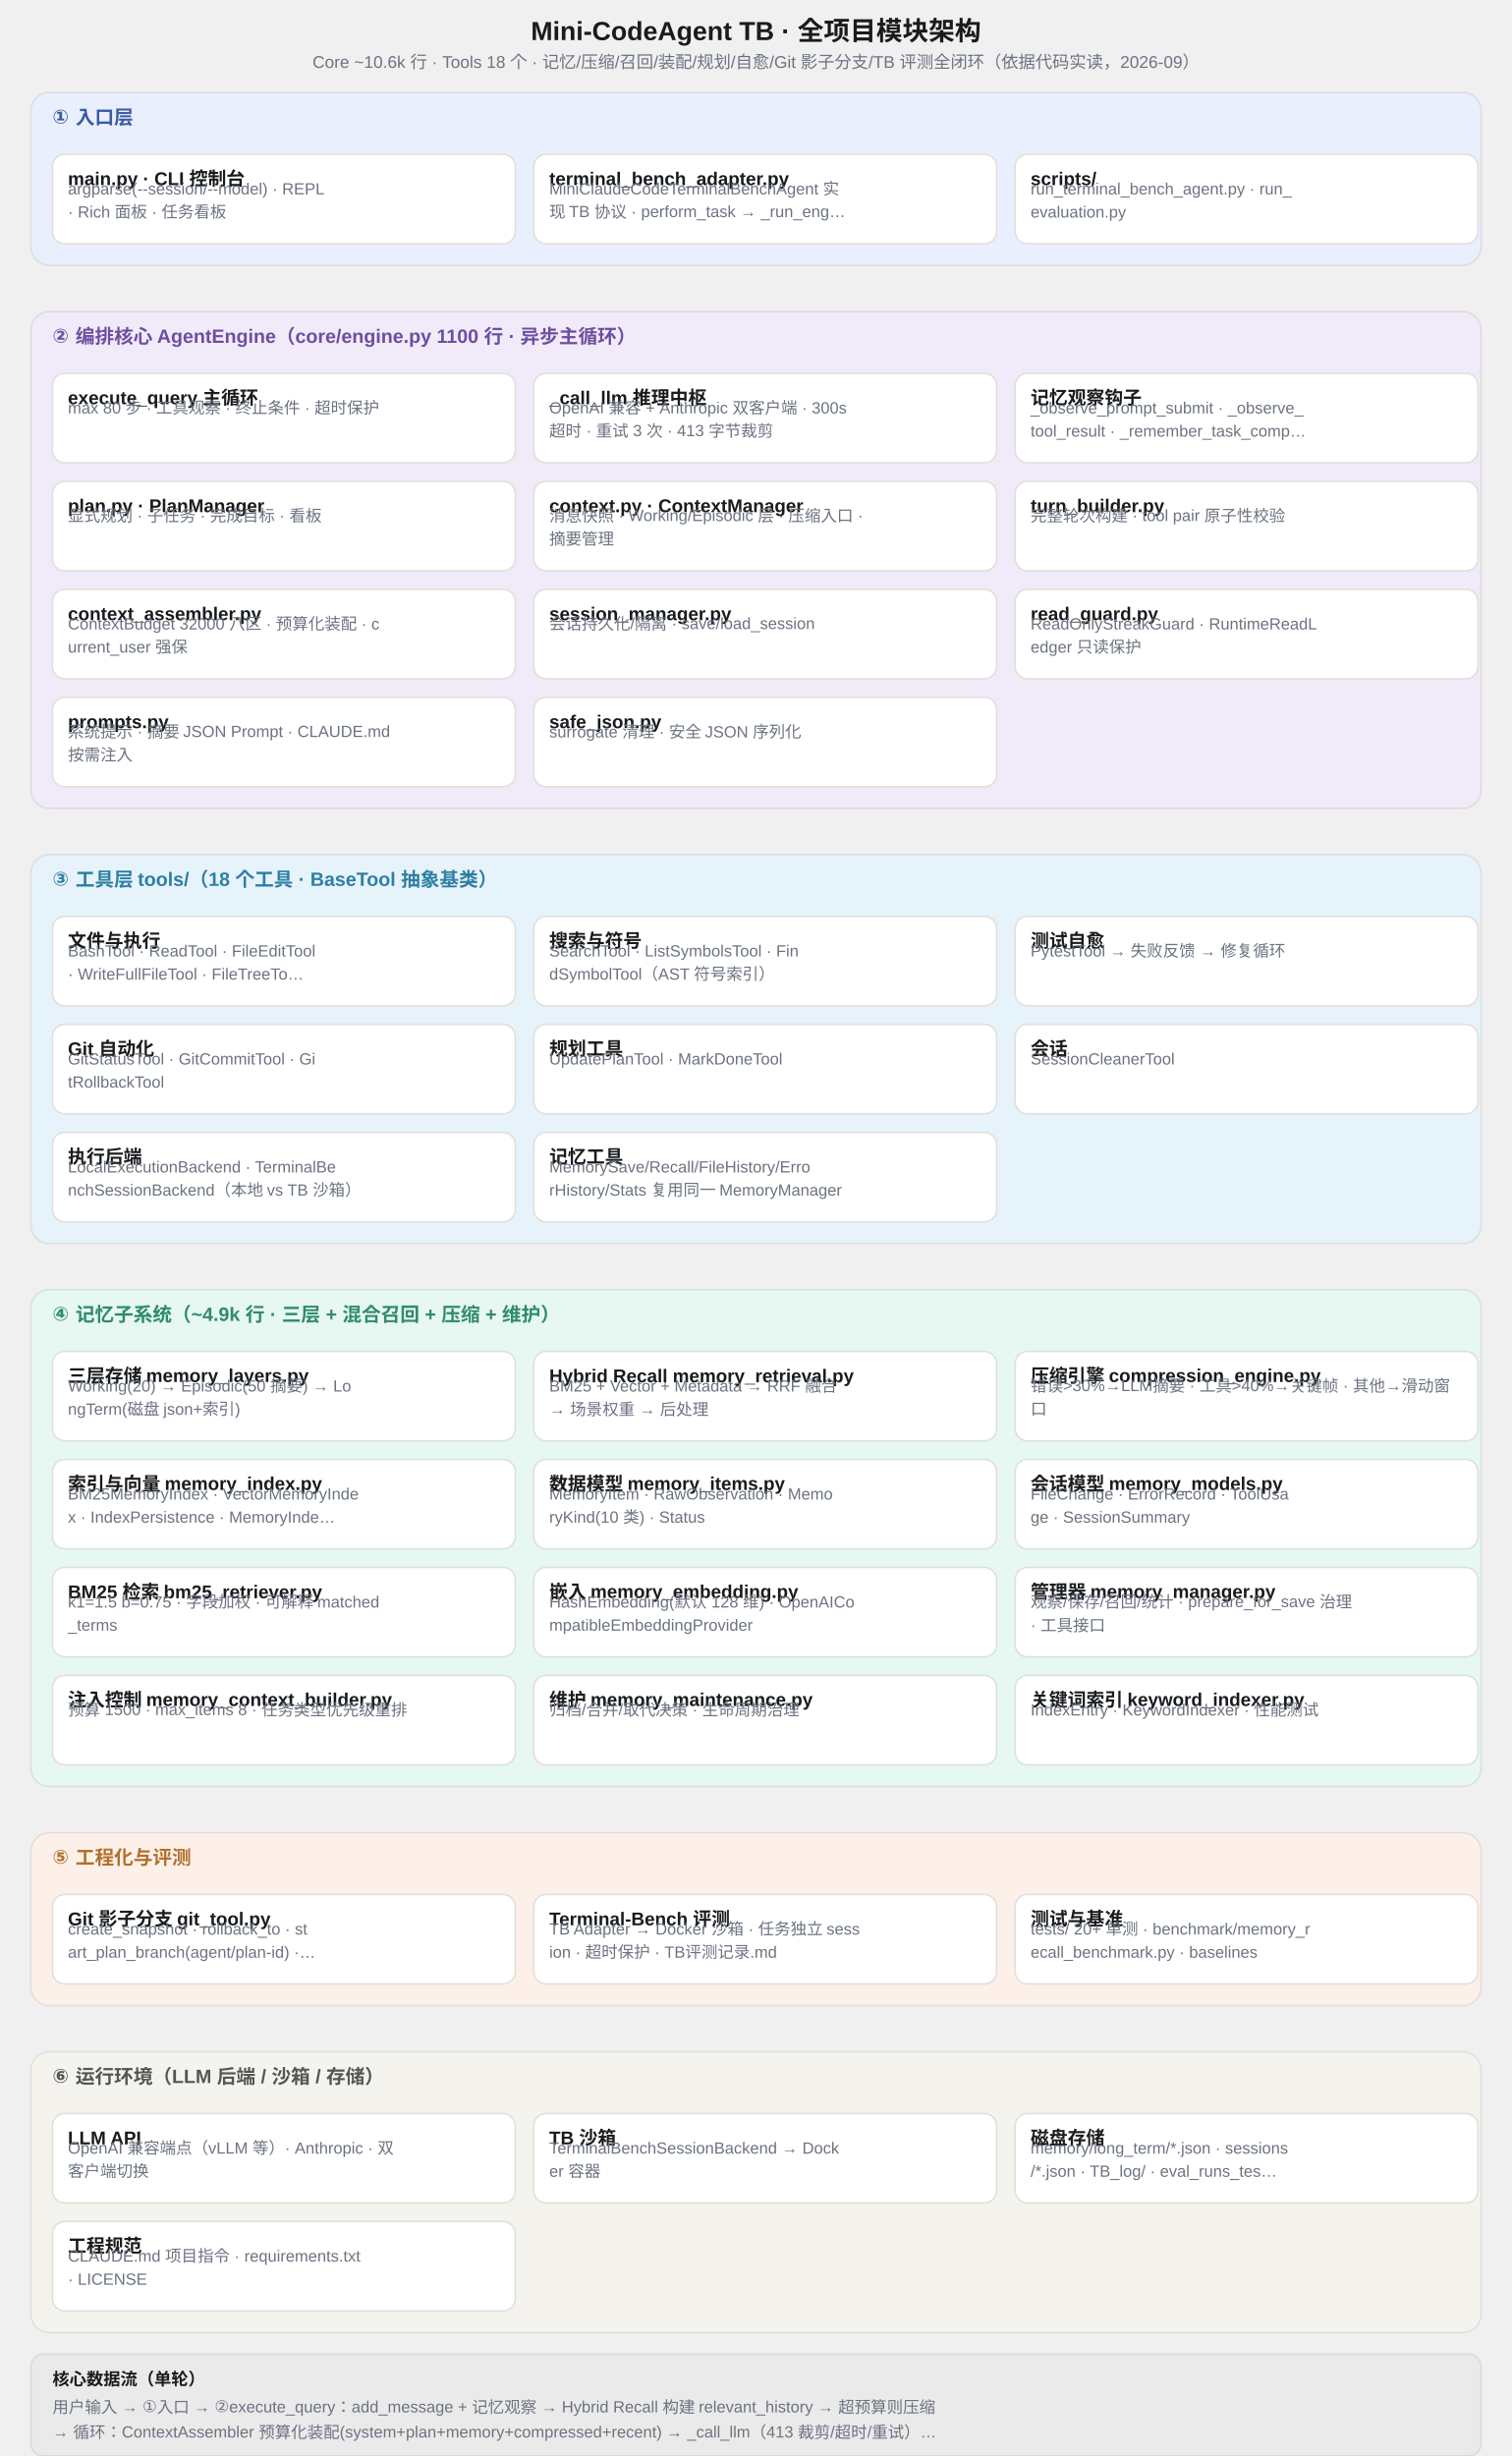
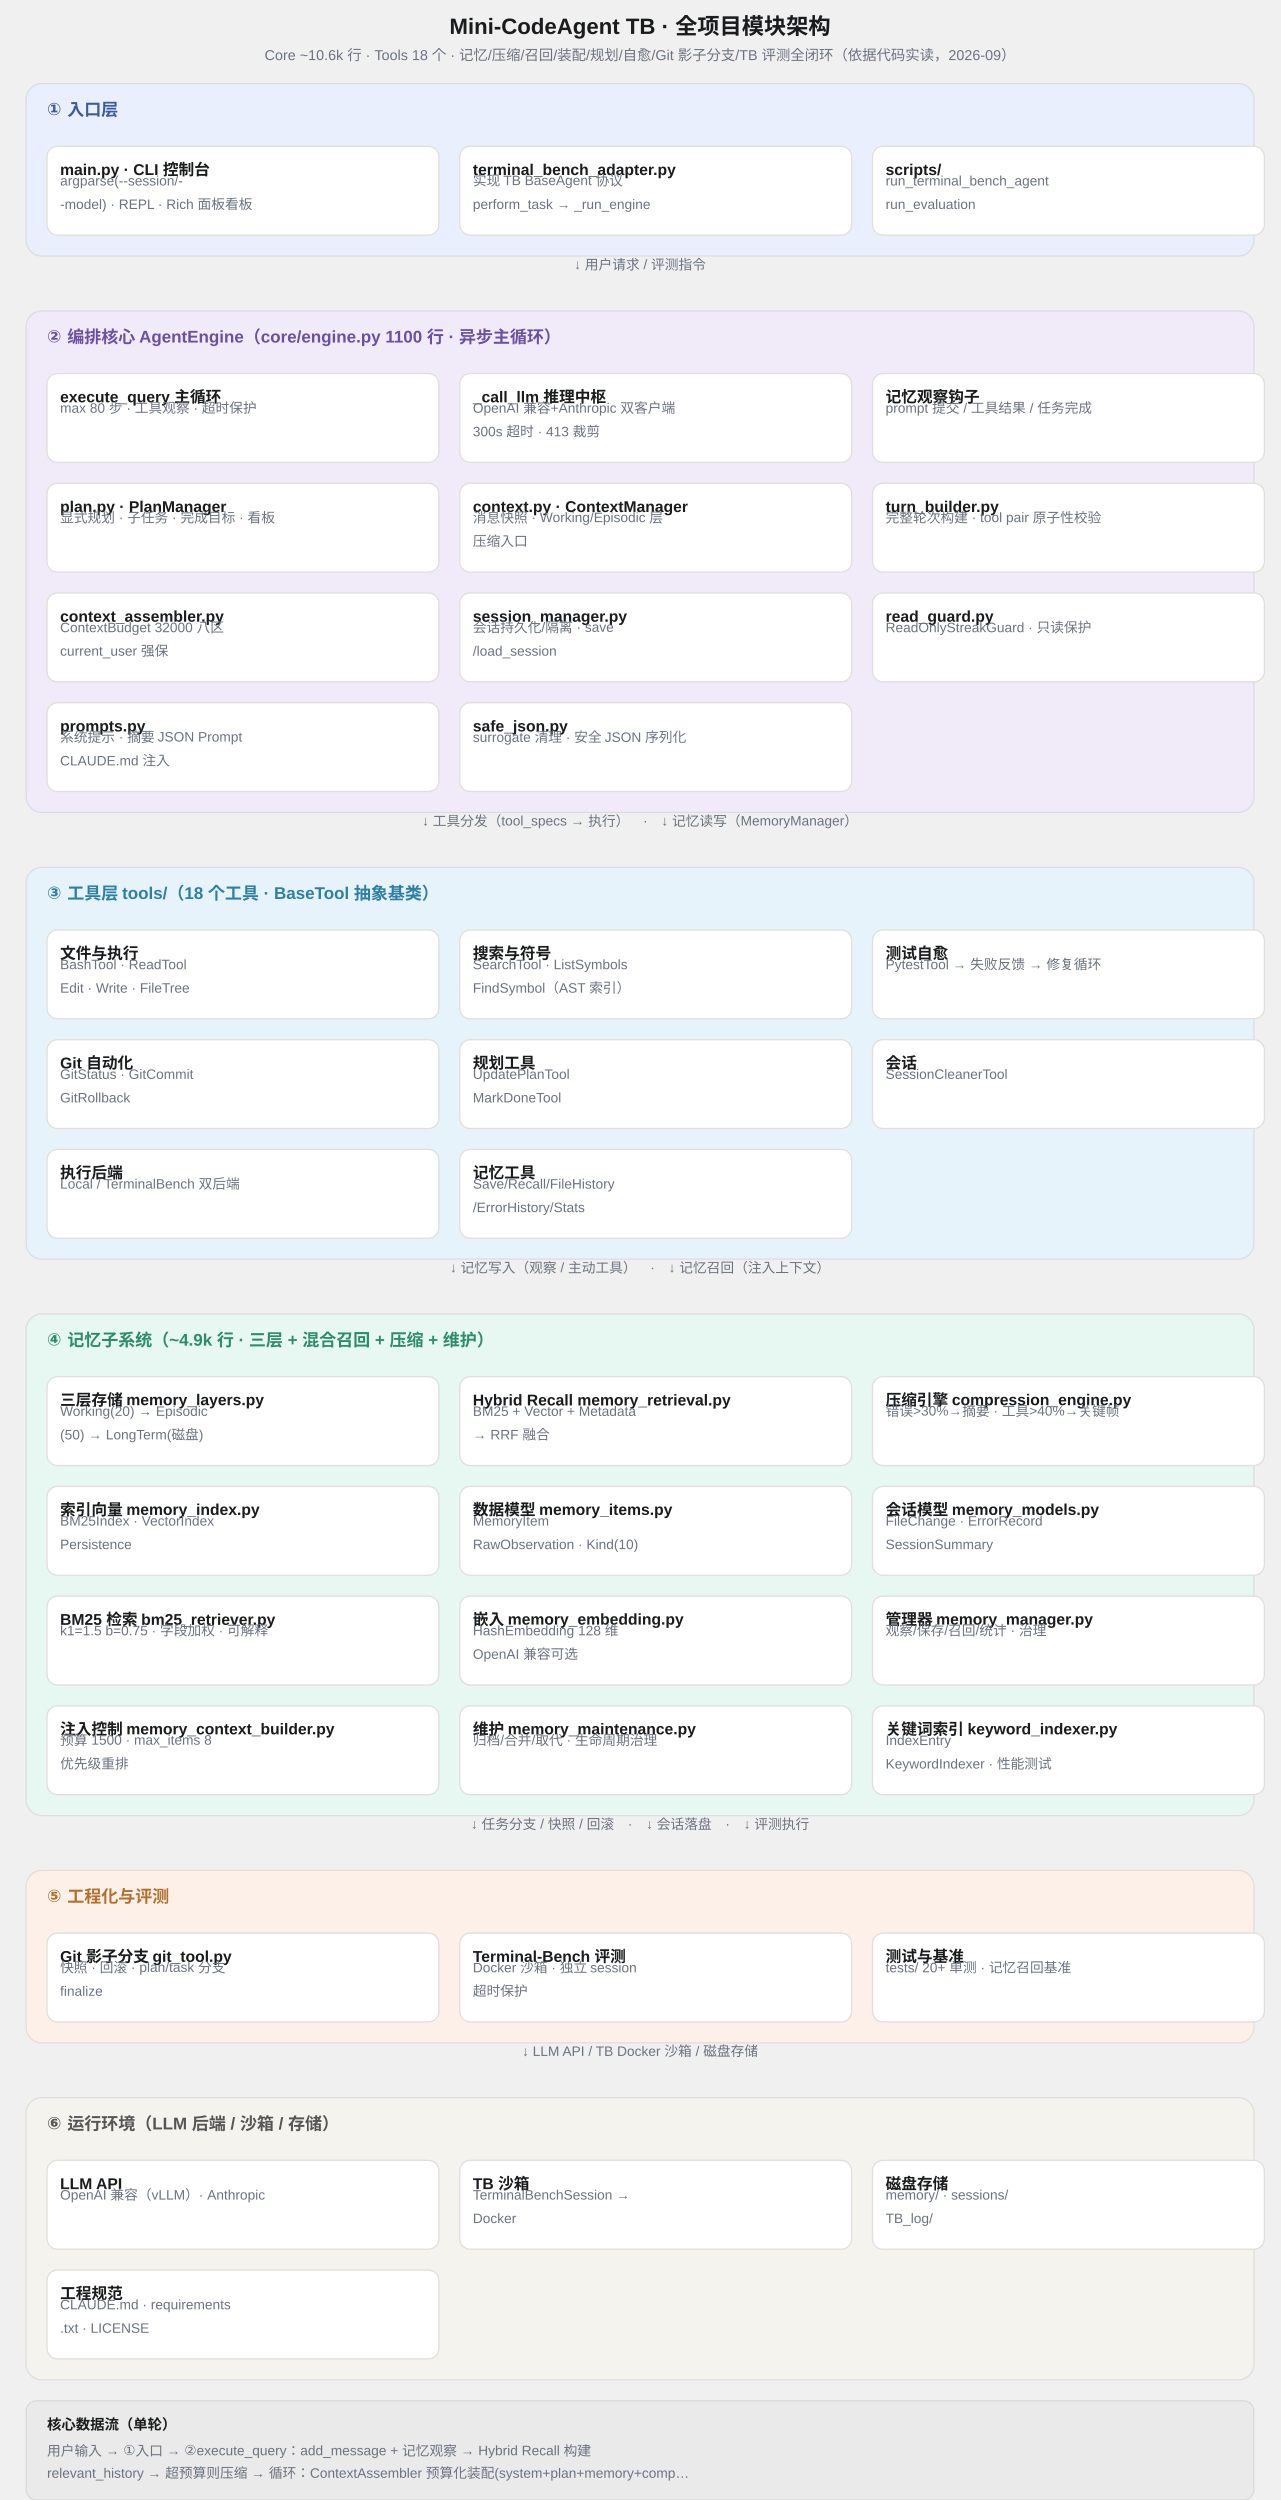
- <svg xmlns="http://www.w3.org/2000/svg" viewBox="0 0 980 1592" width="100%" font-family="'PingFang SC','Microsoft YaHei','Segoe UI',Arial,sans-serif">
+ <svg xmlns="http://www.w3.org/2000/svg" viewBox="0 0 980 1914" width="100%" font-family="'PingFang SC','Microsoft YaHei','Segoe UI',Arial,sans-serif">
  <text x="490.0" y="26" font-size="17" font-weight="600" fill="#1A1B1C" text-anchor="middle">Mini-CodeAgent TB · 全项目模块架构</text>
-   <text x="490.0" y="44" font-size="11" fill="#6B7280" text-anchor="middle">Core ~10.6k 行 · Tools 18 个 · 记忆/压缩/召回/装配/规划/自愈/Git 影子分支/TB 评测全闭环（依据代码实读，2026-09）</text>
-   <rect x="20" y="60" width="940" height="112" rx="12" fill="#E9EFFC" stroke="rgba(0,0,0,0.08)" />
-   <text x="34" y="80" font-size="12.5" font-weight="600" fill="#3A5BA0">① 入口层</text>
-   <rect x="34" y="100" width="300" height="58" rx="8" fill="#FFFFFF" stroke="#E0DFD9" />
-   <text x="44" y="120" font-size="12" font-weight="600" fill="#1A1B1C">main.py · CLI 控制台</text>
-   <text x="44" y="126" font-size="10.5" fill="#6B7280">argparse(--session/--model) · REPL</text>
-   <text x="44" y="141" font-size="10.5" fill="#6B7280"> · Rich 面板 · 任务看板</text>
-   <rect x="346" y="100" width="300" height="58" rx="8" fill="#FFFFFF" stroke="#E0DFD9" />
-   <text x="356" y="120" font-size="12" font-weight="600" fill="#1A1B1C">terminal_bench_adapter.py</text>
-   <text x="356" y="126" font-size="10.5" fill="#6B7280">MiniClaudeCodeTerminalBenchAgent 实</text>
-   <text x="356" y="141" font-size="10.5" fill="#6B7280">现 TB 协议 · perform_task → _run_eng…</text>
-   <rect x="658" y="100" width="300" height="58" rx="8" fill="#FFFFFF" stroke="#E0DFD9" />
-   <text x="668" y="120" font-size="12" font-weight="600" fill="#1A1B1C">scripts/</text>
-   <text x="668" y="126" font-size="10.5" fill="#6B7280">run_terminal_bench_agent.py · run_</text>
-   <text x="668" y="141" font-size="10.5" fill="#6B7280">evaluation.py</text>
-   <rect x="20" y="202" width="940" height="322" rx="12" fill="#F1EAF9" stroke="rgba(0,0,0,0.08)" />
-   <text x="34" y="222" font-size="12.5" font-weight="600" fill="#6B4FA0">② 编排核心 AgentEngine（core/engine.py 1100 行 · 异步主循环）</text>
-   <rect x="34" y="242" width="300" height="58" rx="8" fill="#FFFFFF" stroke="#E0DFD9" />
-   <text x="44" y="262" font-size="12" font-weight="600" fill="#1A1B1C">execute_query 主循环</text>
-   <text x="44" y="268" font-size="10.5" fill="#6B7280">max 80 步 · 工具观察 · 终止条件 · 超时保护</text>
-   <rect x="346" y="242" width="300" height="58" rx="8" fill="#FFFFFF" stroke="#E0DFD9" />
-   <text x="356" y="262" font-size="12" font-weight="600" fill="#1A1B1C">_call_llm 推理中枢</text>
-   <text x="356" y="268" font-size="10.5" fill="#6B7280">OpenAI 兼容 + Anthropic 双客户端 · 300s </text>
-   <text x="356" y="283" font-size="10.5" fill="#6B7280">超时 · 重试 3 次 · 413 字节裁剪</text>
-   <rect x="658" y="242" width="300" height="58" rx="8" fill="#FFFFFF" stroke="#E0DFD9" />
-   <text x="668" y="262" font-size="12" font-weight="600" fill="#1A1B1C">记忆观察钩子</text>
-   <text x="668" y="268" font-size="10.5" fill="#6B7280">_observe_prompt_submit · _observe_</text>
-   <text x="668" y="283" font-size="10.5" fill="#6B7280">tool_result · _remember_task_comp…</text>
-   <rect x="34" y="312" width="300" height="58" rx="8" fill="#FFFFFF" stroke="#E0DFD9" />
-   <text x="44" y="332" font-size="12" font-weight="600" fill="#1A1B1C">plan.py · PlanManager</text>
-   <text x="44" y="338" font-size="10.5" fill="#6B7280">显式规划 · 子任务 · 完成目标 · 看板</text>
-   <rect x="346" y="312" width="300" height="58" rx="8" fill="#FFFFFF" stroke="#E0DFD9" />
-   <text x="356" y="332" font-size="12" font-weight="600" fill="#1A1B1C">context.py · ContextManager</text>
-   <text x="356" y="338" font-size="10.5" fill="#6B7280">消息快照 · Working/Episodic 层 · 压缩入口 ·</text>
-   <text x="356" y="353" font-size="10.5" fill="#6B7280"> 摘要管理</text>
-   <rect x="658" y="312" width="300" height="58" rx="8" fill="#FFFFFF" stroke="#E0DFD9" />
-   <text x="668" y="332" font-size="12" font-weight="600" fill="#1A1B1C">turn_builder.py</text>
-   <text x="668" y="338" font-size="10.5" fill="#6B7280">完整轮次构建 · tool pair 原子性校验</text>
-   <rect x="34" y="382" width="300" height="58" rx="8" fill="#FFFFFF" stroke="#E0DFD9" />
-   <text x="44" y="402" font-size="12" font-weight="600" fill="#1A1B1C">context_assembler.py</text>
-   <text x="44" y="408" font-size="10.5" fill="#6B7280">ContextBudget 32000 八区 · 预算化装配 · c</text>
-   <text x="44" y="423" font-size="10.5" fill="#6B7280">urrent_user 强保</text>
-   <rect x="346" y="382" width="300" height="58" rx="8" fill="#FFFFFF" stroke="#E0DFD9" />
-   <text x="356" y="402" font-size="12" font-weight="600" fill="#1A1B1C">session_manager.py</text>
-   <text x="356" y="408" font-size="10.5" fill="#6B7280">会话持久化/隔离 · save/load_session</text>
-   <rect x="658" y="382" width="300" height="58" rx="8" fill="#FFFFFF" stroke="#E0DFD9" />
-   <text x="668" y="402" font-size="12" font-weight="600" fill="#1A1B1C">read_guard.py</text>
-   <text x="668" y="408" font-size="10.5" fill="#6B7280">ReadOnlyStreakGuard · RuntimeReadL</text>
-   <text x="668" y="423" font-size="10.5" fill="#6B7280">edger 只读保护</text>
-   <rect x="34" y="452" width="300" height="58" rx="8" fill="#FFFFFF" stroke="#E0DFD9" />
-   <text x="44" y="472" font-size="12" font-weight="600" fill="#1A1B1C">prompts.py</text>
-   <text x="44" y="478" font-size="10.5" fill="#6B7280">系统提示 · 摘要 JSON Prompt · CLAUDE.md </text>
-   <text x="44" y="493" font-size="10.5" fill="#6B7280">按需注入</text>
-   <rect x="346" y="452" width="300" height="58" rx="8" fill="#FFFFFF" stroke="#E0DFD9" />
-   <text x="356" y="472" font-size="12" font-weight="600" fill="#1A1B1C">safe_json.py</text>
-   <text x="356" y="478" font-size="10.5" fill="#6B7280">surrogate 清理 · 安全 JSON 序列化</text>
-   <rect x="20" y="554" width="940" height="252" rx="12" fill="#E7F3FA" stroke="rgba(0,0,0,0.08)" />
-   <text x="34" y="574" font-size="12.5" font-weight="600" fill="#2E7FA3">③ 工具层 tools/（18 个工具 · BaseTool 抽象基类）</text>
-   <rect x="34" y="594" width="300" height="58" rx="8" fill="#FFFFFF" stroke="#E0DFD9" />
-   <text x="44" y="614" font-size="12" font-weight="600" fill="#1A1B1C">文件与执行</text>
-   <text x="44" y="620" font-size="10.5" fill="#6B7280">BashTool · ReadTool · FileEditTool</text>
-   <text x="44" y="635" font-size="10.5" fill="#6B7280"> · WriteFullFileTool · FileTreeTo…</text>
-   <rect x="346" y="594" width="300" height="58" rx="8" fill="#FFFFFF" stroke="#E0DFD9" />
-   <text x="356" y="614" font-size="12" font-weight="600" fill="#1A1B1C">搜索与符号</text>
-   <text x="356" y="620" font-size="10.5" fill="#6B7280">SearchTool · ListSymbolsTool · Fin</text>
-   <text x="356" y="635" font-size="10.5" fill="#6B7280">dSymbolTool（AST 符号索引）</text>
-   <rect x="658" y="594" width="300" height="58" rx="8" fill="#FFFFFF" stroke="#E0DFD9" />
-   <text x="668" y="614" font-size="12" font-weight="600" fill="#1A1B1C">测试自愈</text>
-   <text x="668" y="620" font-size="10.5" fill="#6B7280">PytestTool → 失败反馈 → 修复循环</text>
-   <rect x="34" y="664" width="300" height="58" rx="8" fill="#FFFFFF" stroke="#E0DFD9" />
-   <text x="44" y="684" font-size="12" font-weight="600" fill="#1A1B1C">Git 自动化</text>
-   <text x="44" y="690" font-size="10.5" fill="#6B7280">GitStatusTool · GitCommitTool · Gi</text>
-   <text x="44" y="705" font-size="10.5" fill="#6B7280">tRollbackTool</text>
-   <rect x="346" y="664" width="300" height="58" rx="8" fill="#FFFFFF" stroke="#E0DFD9" />
-   <text x="356" y="684" font-size="12" font-weight="600" fill="#1A1B1C">规划工具</text>
-   <text x="356" y="690" font-size="10.5" fill="#6B7280">UpdatePlanTool · MarkDoneTool</text>
-   <rect x="658" y="664" width="300" height="58" rx="8" fill="#FFFFFF" stroke="#E0DFD9" />
-   <text x="668" y="684" font-size="12" font-weight="600" fill="#1A1B1C">会话</text>
-   <text x="668" y="690" font-size="10.5" fill="#6B7280">SessionCleanerTool</text>
-   <rect x="34" y="734" width="300" height="58" rx="8" fill="#FFFFFF" stroke="#E0DFD9" />
-   <text x="44" y="754" font-size="12" font-weight="600" fill="#1A1B1C">执行后端</text>
-   <text x="44" y="760" font-size="10.5" fill="#6B7280">LocalExecutionBackend · TerminalBe</text>
-   <text x="44" y="775" font-size="10.5" fill="#6B7280">nchSessionBackend（本地 vs TB 沙箱）</text>
-   <rect x="346" y="734" width="300" height="58" rx="8" fill="#FFFFFF" stroke="#E0DFD9" />
-   <text x="356" y="754" font-size="12" font-weight="600" fill="#1A1B1C">记忆工具</text>
-   <text x="356" y="760" font-size="10.5" fill="#6B7280">MemorySave/Recall/FileHistory/Erro</text>
-   <text x="356" y="775" font-size="10.5" fill="#6B7280">rHistory/Stats 复用同一 MemoryManager</text>
-   <rect x="20" y="836" width="940" height="322" rx="12" fill="#E7F7F1" stroke="rgba(0,0,0,0.08)" />
-   <text x="34" y="856" font-size="12.5" font-weight="600" fill="#2E8B6B">④ 记忆子系统（~4.9k 行 · 三层 + 混合召回 + 压缩 + 维护）</text>
-   <rect x="34" y="876" width="300" height="58" rx="8" fill="#FFFFFF" stroke="#E0DFD9" />
-   <text x="44" y="896" font-size="12" font-weight="600" fill="#1A1B1C">三层存储 memory_layers.py</text>
-   <text x="44" y="902" font-size="10.5" fill="#6B7280">Working(20) → Episodic(50 摘要) → Lo</text>
-   <text x="44" y="917" font-size="10.5" fill="#6B7280">ngTerm(磁盘 json+索引)</text>
-   <rect x="346" y="876" width="300" height="58" rx="8" fill="#FFFFFF" stroke="#E0DFD9" />
-   <text x="356" y="896" font-size="12" font-weight="600" fill="#1A1B1C">Hybrid Recall memory_retrieval.py</text>
-   <text x="356" y="902" font-size="10.5" fill="#6B7280">BM25 + Vector + Metadata → RRF 融合 </text>
-   <text x="356" y="917" font-size="10.5" fill="#6B7280">→ 场景权重 → 后处理</text>
-   <rect x="658" y="876" width="300" height="58" rx="8" fill="#FFFFFF" stroke="#E0DFD9" />
-   <text x="668" y="896" font-size="12" font-weight="600" fill="#1A1B1C">压缩引擎 compression_engine.py</text>
-   <text x="668" y="902" font-size="10.5" fill="#6B7280">错误&gt;30%→LLM摘要 · 工具&gt;40%→关键帧 · 其他→滑动窗</text>
-   <text x="668" y="917" font-size="10.5" fill="#6B7280">口</text>
-   <rect x="34" y="946" width="300" height="58" rx="8" fill="#FFFFFF" stroke="#E0DFD9" />
-   <text x="44" y="966" font-size="12" font-weight="600" fill="#1A1B1C">索引与向量 memory_index.py</text>
-   <text x="44" y="972" font-size="10.5" fill="#6B7280">BM25MemoryIndex · VectorMemoryInde</text>
-   <text x="44" y="987" font-size="10.5" fill="#6B7280">x · IndexPersistence · MemoryInde…</text>
-   <rect x="346" y="946" width="300" height="58" rx="8" fill="#FFFFFF" stroke="#E0DFD9" />
-   <text x="356" y="966" font-size="12" font-weight="600" fill="#1A1B1C">数据模型 memory_items.py</text>
-   <text x="356" y="972" font-size="10.5" fill="#6B7280">MemoryItem · RawObservation · Memo</text>
-   <text x="356" y="987" font-size="10.5" fill="#6B7280">ryKind(10 类) · Status</text>
-   <rect x="658" y="946" width="300" height="58" rx="8" fill="#FFFFFF" stroke="#E0DFD9" />
-   <text x="668" y="966" font-size="12" font-weight="600" fill="#1A1B1C">会话模型 memory_models.py</text>
-   <text x="668" y="972" font-size="10.5" fill="#6B7280">FileChange · ErrorRecord · ToolUsa</text>
-   <text x="668" y="987" font-size="10.5" fill="#6B7280">ge · SessionSummary</text>
-   <rect x="34" y="1016" width="300" height="58" rx="8" fill="#FFFFFF" stroke="#E0DFD9" />
-   <text x="44" y="1036" font-size="12" font-weight="600" fill="#1A1B1C">BM25 检索 bm25_retriever.py</text>
-   <text x="44" y="1042" font-size="10.5" fill="#6B7280">k1=1.5 b=0.75 · 字段加权 · 可解释 matched</text>
-   <text x="44" y="1057" font-size="10.5" fill="#6B7280">_terms</text>
-   <rect x="346" y="1016" width="300" height="58" rx="8" fill="#FFFFFF" stroke="#E0DFD9" />
-   <text x="356" y="1036" font-size="12" font-weight="600" fill="#1A1B1C">嵌入 memory_embedding.py</text>
-   <text x="356" y="1042" font-size="10.5" fill="#6B7280">HashEmbedding(默认 128 维) · OpenAICo</text>
-   <text x="356" y="1057" font-size="10.5" fill="#6B7280">mpatibleEmbeddingProvider</text>
-   <rect x="658" y="1016" width="300" height="58" rx="8" fill="#FFFFFF" stroke="#E0DFD9" />
-   <text x="668" y="1036" font-size="12" font-weight="600" fill="#1A1B1C">管理器 memory_manager.py</text>
-   <text x="668" y="1042" font-size="10.5" fill="#6B7280">观察/保存/召回/统计 · prepare_for_save 治理 </text>
-   <text x="668" y="1057" font-size="10.5" fill="#6B7280">· 工具接口</text>
-   <rect x="34" y="1086" width="300" height="58" rx="8" fill="#FFFFFF" stroke="#E0DFD9" />
-   <text x="44" y="1106" font-size="12" font-weight="600" fill="#1A1B1C">注入控制 memory_context_builder.py</text>
-   <text x="44" y="1112" font-size="10.5" fill="#6B7280">预算 1500 · max_items 8 · 任务类型优先级重排</text>
-   <rect x="346" y="1086" width="300" height="58" rx="8" fill="#FFFFFF" stroke="#E0DFD9" />
-   <text x="356" y="1106" font-size="12" font-weight="600" fill="#1A1B1C">维护 memory_maintenance.py</text>
-   <text x="356" y="1112" font-size="10.5" fill="#6B7280">归档/合并/取代决策 · 生命周期治理</text>
-   <rect x="658" y="1086" width="300" height="58" rx="8" fill="#FFFFFF" stroke="#E0DFD9" />
-   <text x="668" y="1106" font-size="12" font-weight="600" fill="#1A1B1C">关键词索引 keyword_indexer.py</text>
-   <text x="668" y="1112" font-size="10.5" fill="#6B7280">IndexEntry · KeywordIndexer · 性能测试</text>
-   <rect x="20" y="1188" width="940" height="112" rx="12" fill="#FDF0E9" stroke="rgba(0,0,0,0.08)" />
-   <text x="34" y="1208" font-size="12.5" font-weight="600" fill="#B0702E">⑤ 工程化与评测</text>
-   <rect x="34" y="1228" width="300" height="58" rx="8" fill="#FFFFFF" stroke="#E0DFD9" />
-   <text x="44" y="1248" font-size="12" font-weight="600" fill="#1A1B1C">Git 影子分支 git_tool.py</text>
-   <text x="44" y="1254" font-size="10.5" fill="#6B7280">create_snapshot · rollback_to · st</text>
-   <text x="44" y="1269" font-size="10.5" fill="#6B7280">art_plan_branch(agent/plan-id) ·…</text>
-   <rect x="346" y="1228" width="300" height="58" rx="8" fill="#FFFFFF" stroke="#E0DFD9" />
-   <text x="356" y="1248" font-size="12" font-weight="600" fill="#1A1B1C">Terminal-Bench 评测</text>
-   <text x="356" y="1254" font-size="10.5" fill="#6B7280">TB Adapter → Docker 沙箱 · 任务独立 sess</text>
-   <text x="356" y="1269" font-size="10.5" fill="#6B7280">ion · 超时保护 · TB评测记录.md</text>
-   <rect x="658" y="1228" width="300" height="58" rx="8" fill="#FFFFFF" stroke="#E0DFD9" />
-   <text x="668" y="1248" font-size="12" font-weight="600" fill="#1A1B1C">测试与基准</text>
-   <text x="668" y="1254" font-size="10.5" fill="#6B7280">tests/ 20+ 单测 · benchmark/memory_r</text>
-   <text x="668" y="1269" font-size="10.5" fill="#6B7280">ecall_benchmark.py · baselines</text>
-   <rect x="20" y="1330" width="940" height="182" rx="12" fill="#F4F3EE" stroke="rgba(0,0,0,0.08)" />
-   <text x="34" y="1350" font-size="12.5" font-weight="600" fill="#555555">⑥ 运行环境（LLM 后端 / 沙箱 / 存储）</text>
-   <rect x="34" y="1370" width="300" height="58" rx="8" fill="#FFFFFF" stroke="#E0DFD9" />
-   <text x="44" y="1390" font-size="12" font-weight="600" fill="#1A1B1C">LLM API</text>
-   <text x="44" y="1396" font-size="10.5" fill="#6B7280">OpenAI 兼容端点（vLLM 等）· Anthropic · 双</text>
-   <text x="44" y="1411" font-size="10.5" fill="#6B7280">客户端切换</text>
-   <rect x="346" y="1370" width="300" height="58" rx="8" fill="#FFFFFF" stroke="#E0DFD9" />
-   <text x="356" y="1390" font-size="12" font-weight="600" fill="#1A1B1C">TB 沙箱</text>
-   <text x="356" y="1396" font-size="10.5" fill="#6B7280">TerminalBenchSessionBackend → Dock</text>
-   <text x="356" y="1411" font-size="10.5" fill="#6B7280">er 容器</text>
-   <rect x="658" y="1370" width="300" height="58" rx="8" fill="#FFFFFF" stroke="#E0DFD9" />
-   <text x="668" y="1390" font-size="12" font-weight="600" fill="#1A1B1C">磁盘存储</text>
-   <text x="668" y="1396" font-size="10.5" fill="#6B7280">memory/long_term/*.json · sessions</text>
-   <text x="668" y="1411" font-size="10.5" fill="#6B7280">/*.json · TB_log/ · eval_runs_tes…</text>
-   <rect x="34" y="1440" width="300" height="58" rx="8" fill="#FFFFFF" stroke="#E0DFD9" />
-   <text x="44" y="1460" font-size="12" font-weight="600" fill="#1A1B1C">工程规范</text>
-   <text x="44" y="1466" font-size="10.5" fill="#6B7280">CLAUDE.md 项目指令 · requirements.txt </text>
-   <text x="44" y="1481" font-size="10.5" fill="#6B7280">· LICENSE</text>
-   <rect x="20" y="1526" width="940" height="66" rx="8" fill="rgba(0,0,0,0.025)" stroke="rgba(0,0,0,0.08)" />
-   <text x="34" y="1546" font-size="11" font-weight="600" fill="#1A1B1C">核心数据流（单轮）</text>
-   <text x="34" y="1564" font-size="10.5" fill="#6B7280">用户输入 → ①入口 → ②execute_query：add_message + 记忆观察 → Hybrid Recall 构建 relevant_history → 超预算则压缩 </text>
-   <text x="34" y="1580" font-size="10.5" fill="#6B7280">→ 循环：ContextAssembler 预算化装配(system+plan+memory+compressed+recent) → _call_llm（413 裁剪/超时/重试）…</text>
+   <text x="490.0" y="46" font-size="11" fill="#6B7280" text-anchor="middle">Core ~10.6k 行 · Tools 18 个 · 记忆/压缩/召回/装配/规划/自愈/Git 影子分支/TB 评测全闭环（依据代码实读，2026-09）</text>
+   <rect x="20" y="64" width="940" height="132" rx="12" fill="#E9EFFC" stroke="rgba(0,0,0,0.08)" />
+   <text x="36" y="88" font-size="13" font-weight="600" fill="#3A5BA0">① 入口层</text>
+   <rect x="36" y="112" width="300" height="68" rx="8" fill="#FFFFFF" stroke="#E0DFD9" />
+   <text x="46" y="134" font-size="12" font-weight="600" fill="#1A1B1C">main.py · CLI 控制台</text>
+   <text x="46" y="142" font-size="10.5" fill="#6B7280">argparse(--session/-</text>
+   <text x="46" y="160" font-size="10.5" fill="#6B7280">-model) · REPL · Rich 面板看板</text>
+   <rect x="352" y="112" width="300" height="68" rx="8" fill="#FFFFFF" stroke="#E0DFD9" />
+   <text x="362" y="134" font-size="12" font-weight="600" fill="#1A1B1C">terminal_bench_adapter.py</text>
+   <text x="362" y="142" font-size="10.5" fill="#6B7280">实现 TB BaseAgent 协议 </text>
+   <text x="362" y="160" font-size="10.5" fill="#6B7280">perform_task → _run_engine</text>
+   <rect x="668" y="112" width="300" height="68" rx="8" fill="#FFFFFF" stroke="#E0DFD9" />
+   <text x="678" y="134" font-size="12" font-weight="600" fill="#1A1B1C">scripts/</text>
+   <text x="678" y="142" font-size="10.5" fill="#6B7280">run_terminal_bench_agent</text>
+   <text x="678" y="160" font-size="10.5" fill="#6B7280">run_evaluation</text>
+   <text x="490.0" y="206" font-size="10.5" fill="#6B7280" text-anchor="middle">↓ 用户请求 / 评测指令</text>
+   <rect x="20" y="238" width="940" height="384" rx="12" fill="#F1EAF9" stroke="rgba(0,0,0,0.08)" />
+   <text x="36" y="262" font-size="13" font-weight="600" fill="#6B4FA0">② 编排核心 AgentEngine（core/engine.py 1100 行 · 异步主循环）</text>
+   <rect x="36" y="286" width="300" height="68" rx="8" fill="#FFFFFF" stroke="#E0DFD9" />
+   <text x="46" y="308" font-size="12" font-weight="600" fill="#1A1B1C">execute_query 主循环</text>
+   <text x="46" y="316" font-size="10.5" fill="#6B7280">max 80 步 · 工具观察 · 超时保护</text>
+   <rect x="352" y="286" width="300" height="68" rx="8" fill="#FFFFFF" stroke="#E0DFD9" />
+   <text x="362" y="308" font-size="12" font-weight="600" fill="#1A1B1C">_call_llm 推理中枢</text>
+   <text x="362" y="316" font-size="10.5" fill="#6B7280">OpenAI 兼容+Anthropic 双客户端</text>
+   <text x="362" y="334" font-size="10.5" fill="#6B7280">300s 超时 · 413 裁剪</text>
+   <rect x="668" y="286" width="300" height="68" rx="8" fill="#FFFFFF" stroke="#E0DFD9" />
+   <text x="678" y="308" font-size="12" font-weight="600" fill="#1A1B1C">记忆观察钩子</text>
+   <text x="678" y="316" font-size="10.5" fill="#6B7280">prompt 提交 / 工具结果 / 任务完成</text>
+   <rect x="36" y="370" width="300" height="68" rx="8" fill="#FFFFFF" stroke="#E0DFD9" />
+   <text x="46" y="392" font-size="12" font-weight="600" fill="#1A1B1C">plan.py · PlanManager</text>
+   <text x="46" y="400" font-size="10.5" fill="#6B7280">显式规划 · 子任务 · 完成目标 · 看板</text>
+   <rect x="352" y="370" width="300" height="68" rx="8" fill="#FFFFFF" stroke="#E0DFD9" />
+   <text x="362" y="392" font-size="12" font-weight="600" fill="#1A1B1C">context.py · ContextManager</text>
+   <text x="362" y="400" font-size="10.5" fill="#6B7280">消息快照 · Working/Episodic 层</text>
+   <text x="362" y="418" font-size="10.5" fill="#6B7280">压缩入口</text>
+   <rect x="668" y="370" width="300" height="68" rx="8" fill="#FFFFFF" stroke="#E0DFD9" />
+   <text x="678" y="392" font-size="12" font-weight="600" fill="#1A1B1C">turn_builder.py</text>
+   <text x="678" y="400" font-size="10.5" fill="#6B7280">完整轮次构建 · tool pair 原子性校验</text>
+   <rect x="36" y="454" width="300" height="68" rx="8" fill="#FFFFFF" stroke="#E0DFD9" />
+   <text x="46" y="476" font-size="12" font-weight="600" fill="#1A1B1C">context_assembler.py</text>
+   <text x="46" y="484" font-size="10.5" fill="#6B7280">ContextBudget 32000 八区 </text>
+   <text x="46" y="502" font-size="10.5" fill="#6B7280">current_user 强保</text>
+   <rect x="352" y="454" width="300" height="68" rx="8" fill="#FFFFFF" stroke="#E0DFD9" />
+   <text x="362" y="476" font-size="12" font-weight="600" fill="#1A1B1C">session_manager.py</text>
+   <text x="362" y="484" font-size="10.5" fill="#6B7280">会话持久化/隔离 · save</text>
+   <text x="362" y="502" font-size="10.5" fill="#6B7280">/load_session</text>
+   <rect x="668" y="454" width="300" height="68" rx="8" fill="#FFFFFF" stroke="#E0DFD9" />
+   <text x="678" y="476" font-size="12" font-weight="600" fill="#1A1B1C">read_guard.py</text>
+   <text x="678" y="484" font-size="10.5" fill="#6B7280">ReadOnlyStreakGuard · 只读保护</text>
+   <rect x="36" y="538" width="300" height="68" rx="8" fill="#FFFFFF" stroke="#E0DFD9" />
+   <text x="46" y="560" font-size="12" font-weight="600" fill="#1A1B1C">prompts.py</text>
+   <text x="46" y="568" font-size="10.5" fill="#6B7280">系统提示 · 摘要 JSON Prompt </text>
+   <text x="46" y="586" font-size="10.5" fill="#6B7280">CLAUDE.md 注入</text>
+   <rect x="352" y="538" width="300" height="68" rx="8" fill="#FFFFFF" stroke="#E0DFD9" />
+   <text x="362" y="560" font-size="12" font-weight="600" fill="#1A1B1C">safe_json.py</text>
+   <text x="362" y="568" font-size="10.5" fill="#6B7280">surrogate 清理 · 安全 JSON 序列化</text>
+   <text x="490.0" y="632" font-size="10.5" fill="#6B7280" text-anchor="middle">↓ 工具分发（tool_specs → 执行）　·　↓ 记忆读写（MemoryManager）</text>
+   <rect x="20" y="664" width="940" height="300" rx="12" fill="#E7F3FA" stroke="rgba(0,0,0,0.08)" />
+   <text x="36" y="688" font-size="13" font-weight="600" fill="#2E7FA3">③ 工具层 tools/（18 个工具 · BaseTool 抽象基类）</text>
+   <rect x="36" y="712" width="300" height="68" rx="8" fill="#FFFFFF" stroke="#E0DFD9" />
+   <text x="46" y="734" font-size="12" font-weight="600" fill="#1A1B1C">文件与执行</text>
+   <text x="46" y="742" font-size="10.5" fill="#6B7280">BashTool · ReadTool </text>
+   <text x="46" y="760" font-size="10.5" fill="#6B7280">Edit · Write · FileTree</text>
+   <rect x="352" y="712" width="300" height="68" rx="8" fill="#FFFFFF" stroke="#E0DFD9" />
+   <text x="362" y="734" font-size="12" font-weight="600" fill="#1A1B1C">搜索与符号</text>
+   <text x="362" y="742" font-size="10.5" fill="#6B7280">SearchTool · ListSymbols</text>
+   <text x="362" y="760" font-size="10.5" fill="#6B7280">FindSymbol（AST 索引）</text>
+   <rect x="668" y="712" width="300" height="68" rx="8" fill="#FFFFFF" stroke="#E0DFD9" />
+   <text x="678" y="734" font-size="12" font-weight="600" fill="#1A1B1C">测试自愈</text>
+   <text x="678" y="742" font-size="10.5" fill="#6B7280">PytestTool → 失败反馈 → 修复循环</text>
+   <rect x="36" y="796" width="300" height="68" rx="8" fill="#FFFFFF" stroke="#E0DFD9" />
+   <text x="46" y="818" font-size="12" font-weight="600" fill="#1A1B1C">Git 自动化</text>
+   <text x="46" y="826" font-size="10.5" fill="#6B7280">GitStatus · GitCommit </text>
+   <text x="46" y="844" font-size="10.5" fill="#6B7280">GitRollback</text>
+   <rect x="352" y="796" width="300" height="68" rx="8" fill="#FFFFFF" stroke="#E0DFD9" />
+   <text x="362" y="818" font-size="12" font-weight="600" fill="#1A1B1C">规划工具</text>
+   <text x="362" y="826" font-size="10.5" fill="#6B7280">UpdatePlanTool </text>
+   <text x="362" y="844" font-size="10.5" fill="#6B7280">MarkDoneTool</text>
+   <rect x="668" y="796" width="300" height="68" rx="8" fill="#FFFFFF" stroke="#E0DFD9" />
+   <text x="678" y="818" font-size="12" font-weight="600" fill="#1A1B1C">会话</text>
+   <text x="678" y="826" font-size="10.5" fill="#6B7280">SessionCleanerTool</text>
+   <rect x="36" y="880" width="300" height="68" rx="8" fill="#FFFFFF" stroke="#E0DFD9" />
+   <text x="46" y="902" font-size="12" font-weight="600" fill="#1A1B1C">执行后端</text>
+   <text x="46" y="910" font-size="10.5" fill="#6B7280">Local / TerminalBench 双后端</text>
+   <rect x="352" y="880" width="300" height="68" rx="8" fill="#FFFFFF" stroke="#E0DFD9" />
+   <text x="362" y="902" font-size="12" font-weight="600" fill="#1A1B1C">记忆工具</text>
+   <text x="362" y="910" font-size="10.5" fill="#6B7280">Save/Recall/FileHistory</text>
+   <text x="362" y="928" font-size="10.5" fill="#6B7280">/ErrorHistory/Stats</text>
+   <text x="490.0" y="974" font-size="10.5" fill="#6B7280" text-anchor="middle">↓ 记忆写入（观察 / 主动工具）　·　↓ 记忆召回（注入上下文）</text>
+   <rect x="20" y="1006" width="940" height="384" rx="12" fill="#E7F7F1" stroke="rgba(0,0,0,0.08)" />
+   <text x="36" y="1030" font-size="13" font-weight="600" fill="#2E8B6B">④ 记忆子系统（~4.9k 行 · 三层 + 混合召回 + 压缩 + 维护）</text>
+   <rect x="36" y="1054" width="300" height="68" rx="8" fill="#FFFFFF" stroke="#E0DFD9" />
+   <text x="46" y="1076" font-size="12" font-weight="600" fill="#1A1B1C">三层存储 memory_layers.py</text>
+   <text x="46" y="1084" font-size="10.5" fill="#6B7280">Working(20) → Episodic</text>
+   <text x="46" y="1102" font-size="10.5" fill="#6B7280">(50) → LongTerm(磁盘)</text>
+   <rect x="352" y="1054" width="300" height="68" rx="8" fill="#FFFFFF" stroke="#E0DFD9" />
+   <text x="362" y="1076" font-size="12" font-weight="600" fill="#1A1B1C">Hybrid Recall memory_retrieval.py</text>
+   <text x="362" y="1084" font-size="10.5" fill="#6B7280">BM25 + Vector + Metadata</text>
+   <text x="362" y="1102" font-size="10.5" fill="#6B7280">→ RRF 融合</text>
+   <rect x="668" y="1054" width="300" height="68" rx="8" fill="#FFFFFF" stroke="#E0DFD9" />
+   <text x="678" y="1076" font-size="12" font-weight="600" fill="#1A1B1C">压缩引擎 compression_engine.py</text>
+   <text x="678" y="1084" font-size="10.5" fill="#6B7280">错误&gt;30%→摘要 · 工具&gt;40%→关键帧</text>
+   <rect x="36" y="1138" width="300" height="68" rx="8" fill="#FFFFFF" stroke="#E0DFD9" />
+   <text x="46" y="1160" font-size="12" font-weight="600" fill="#1A1B1C">索引向量 memory_index.py</text>
+   <text x="46" y="1168" font-size="10.5" fill="#6B7280">BM25Index · VectorIndex </text>
+   <text x="46" y="1186" font-size="10.5" fill="#6B7280">Persistence</text>
+   <rect x="352" y="1138" width="300" height="68" rx="8" fill="#FFFFFF" stroke="#E0DFD9" />
+   <text x="362" y="1160" font-size="12" font-weight="600" fill="#1A1B1C">数据模型 memory_items.py</text>
+   <text x="362" y="1168" font-size="10.5" fill="#6B7280">MemoryItem </text>
+   <text x="362" y="1186" font-size="10.5" fill="#6B7280">RawObservation · Kind(10)</text>
+   <rect x="668" y="1138" width="300" height="68" rx="8" fill="#FFFFFF" stroke="#E0DFD9" />
+   <text x="678" y="1160" font-size="12" font-weight="600" fill="#1A1B1C">会话模型 memory_models.py</text>
+   <text x="678" y="1168" font-size="10.5" fill="#6B7280">FileChange · ErrorRecord</text>
+   <text x="678" y="1186" font-size="10.5" fill="#6B7280">SessionSummary</text>
+   <rect x="36" y="1222" width="300" height="68" rx="8" fill="#FFFFFF" stroke="#E0DFD9" />
+   <text x="46" y="1244" font-size="12" font-weight="600" fill="#1A1B1C">BM25 检索 bm25_retriever.py</text>
+   <text x="46" y="1252" font-size="10.5" fill="#6B7280">k1=1.5 b=0.75 · 字段加权 · 可解释</text>
+   <rect x="352" y="1222" width="300" height="68" rx="8" fill="#FFFFFF" stroke="#E0DFD9" />
+   <text x="362" y="1244" font-size="12" font-weight="600" fill="#1A1B1C">嵌入 memory_embedding.py</text>
+   <text x="362" y="1252" font-size="10.5" fill="#6B7280">HashEmbedding 128 维 </text>
+   <text x="362" y="1270" font-size="10.5" fill="#6B7280">OpenAI 兼容可选</text>
+   <rect x="668" y="1222" width="300" height="68" rx="8" fill="#FFFFFF" stroke="#E0DFD9" />
+   <text x="678" y="1244" font-size="12" font-weight="600" fill="#1A1B1C">管理器 memory_manager.py</text>
+   <text x="678" y="1252" font-size="10.5" fill="#6B7280">观察/保存/召回/统计 · 治理</text>
+   <rect x="36" y="1306" width="300" height="68" rx="8" fill="#FFFFFF" stroke="#E0DFD9" />
+   <text x="46" y="1328" font-size="12" font-weight="600" fill="#1A1B1C">注入控制 memory_context_builder.py</text>
+   <text x="46" y="1336" font-size="10.5" fill="#6B7280">预算 1500 · max_items 8 </text>
+   <text x="46" y="1354" font-size="10.5" fill="#6B7280">优先级重排</text>
+   <rect x="352" y="1306" width="300" height="68" rx="8" fill="#FFFFFF" stroke="#E0DFD9" />
+   <text x="362" y="1328" font-size="12" font-weight="600" fill="#1A1B1C">维护 memory_maintenance.py</text>
+   <text x="362" y="1336" font-size="10.5" fill="#6B7280">归档/合并/取代 · 生命周期治理</text>
+   <rect x="668" y="1306" width="300" height="68" rx="8" fill="#FFFFFF" stroke="#E0DFD9" />
+   <text x="678" y="1328" font-size="12" font-weight="600" fill="#1A1B1C">关键词索引 keyword_indexer.py</text>
+   <text x="678" y="1336" font-size="10.5" fill="#6B7280">IndexEntry </text>
+   <text x="678" y="1354" font-size="10.5" fill="#6B7280">KeywordIndexer · 性能测试</text>
+   <text x="490.0" y="1400" font-size="10.5" fill="#6B7280" text-anchor="middle">↓ 任务分支 / 快照 / 回滚　·　↓ 会话落盘　·　↓ 评测执行</text>
+   <rect x="20" y="1432" width="940" height="132" rx="12" fill="#FDF0E9" stroke="rgba(0,0,0,0.08)" />
+   <text x="36" y="1456" font-size="13" font-weight="600" fill="#B0702E">⑤ 工程化与评测</text>
+   <rect x="36" y="1480" width="300" height="68" rx="8" fill="#FFFFFF" stroke="#E0DFD9" />
+   <text x="46" y="1502" font-size="12" font-weight="600" fill="#1A1B1C">Git 影子分支 git_tool.py</text>
+   <text x="46" y="1510" font-size="10.5" fill="#6B7280">快照 · 回滚 · plan/task 分支 </text>
+   <text x="46" y="1528" font-size="10.5" fill="#6B7280">finalize</text>
+   <rect x="352" y="1480" width="300" height="68" rx="8" fill="#FFFFFF" stroke="#E0DFD9" />
+   <text x="362" y="1502" font-size="12" font-weight="600" fill="#1A1B1C">Terminal-Bench 评测</text>
+   <text x="362" y="1510" font-size="10.5" fill="#6B7280">Docker 沙箱 · 独立 session </text>
+   <text x="362" y="1528" font-size="10.5" fill="#6B7280">超时保护</text>
+   <rect x="668" y="1480" width="300" height="68" rx="8" fill="#FFFFFF" stroke="#E0DFD9" />
+   <text x="678" y="1502" font-size="12" font-weight="600" fill="#1A1B1C">测试与基准</text>
+   <text x="678" y="1510" font-size="10.5" fill="#6B7280">tests/ 20+ 单测 · 记忆召回基准</text>
+   <text x="490.0" y="1574" font-size="10.5" fill="#6B7280" text-anchor="middle">↓ LLM API / TB Docker 沙箱 / 磁盘存储</text>
+   <rect x="20" y="1606" width="940" height="216" rx="12" fill="#F4F3EE" stroke="rgba(0,0,0,0.08)" />
+   <text x="36" y="1630" font-size="13" font-weight="600" fill="#555555">⑥ 运行环境（LLM 后端 / 沙箱 / 存储）</text>
+   <rect x="36" y="1654" width="300" height="68" rx="8" fill="#FFFFFF" stroke="#E0DFD9" />
+   <text x="46" y="1676" font-size="12" font-weight="600" fill="#1A1B1C">LLM API</text>
+   <text x="46" y="1684" font-size="10.5" fill="#6B7280">OpenAI 兼容（vLLM）· Anthropic</text>
+   <rect x="352" y="1654" width="300" height="68" rx="8" fill="#FFFFFF" stroke="#E0DFD9" />
+   <text x="362" y="1676" font-size="12" font-weight="600" fill="#1A1B1C">TB 沙箱</text>
+   <text x="362" y="1684" font-size="10.5" fill="#6B7280">TerminalBenchSession →</text>
+   <text x="362" y="1702" font-size="10.5" fill="#6B7280">Docker</text>
+   <rect x="668" y="1654" width="300" height="68" rx="8" fill="#FFFFFF" stroke="#E0DFD9" />
+   <text x="678" y="1676" font-size="12" font-weight="600" fill="#1A1B1C">磁盘存储</text>
+   <text x="678" y="1684" font-size="10.5" fill="#6B7280">memory/ · sessions/ </text>
+   <text x="678" y="1702" font-size="10.5" fill="#6B7280">TB_log/</text>
+   <rect x="36" y="1738" width="300" height="68" rx="8" fill="#FFFFFF" stroke="#E0DFD9" />
+   <text x="46" y="1760" font-size="12" font-weight="600" fill="#1A1B1C">工程规范</text>
+   <text x="46" y="1768" font-size="10.5" fill="#6B7280">CLAUDE.md · requirements</text>
+   <text x="46" y="1786" font-size="10.5" fill="#6B7280">.txt · LICENSE</text>
+   <rect x="20" y="1838" width="940" height="76" rx="8" fill="rgba(0,0,0,0.025)" stroke="rgba(0,0,0,0.08)" />
+   <text x="36" y="1860" font-size="11" font-weight="600" fill="#1A1B1C">核心数据流（单轮）</text>
+   <text x="36" y="1880" font-size="10.5" fill="#6B7280">用户输入 → ①入口 → ②execute_query：add_message + 记忆观察 → Hybrid Recall 构建</text>
+   <text x="36" y="1897" font-size="10.5" fill="#6B7280">relevant_history → 超预算则压缩 → 循环：ContextAssembler 预算化装配(system+plan+memory+comp…</text>
</svg>
